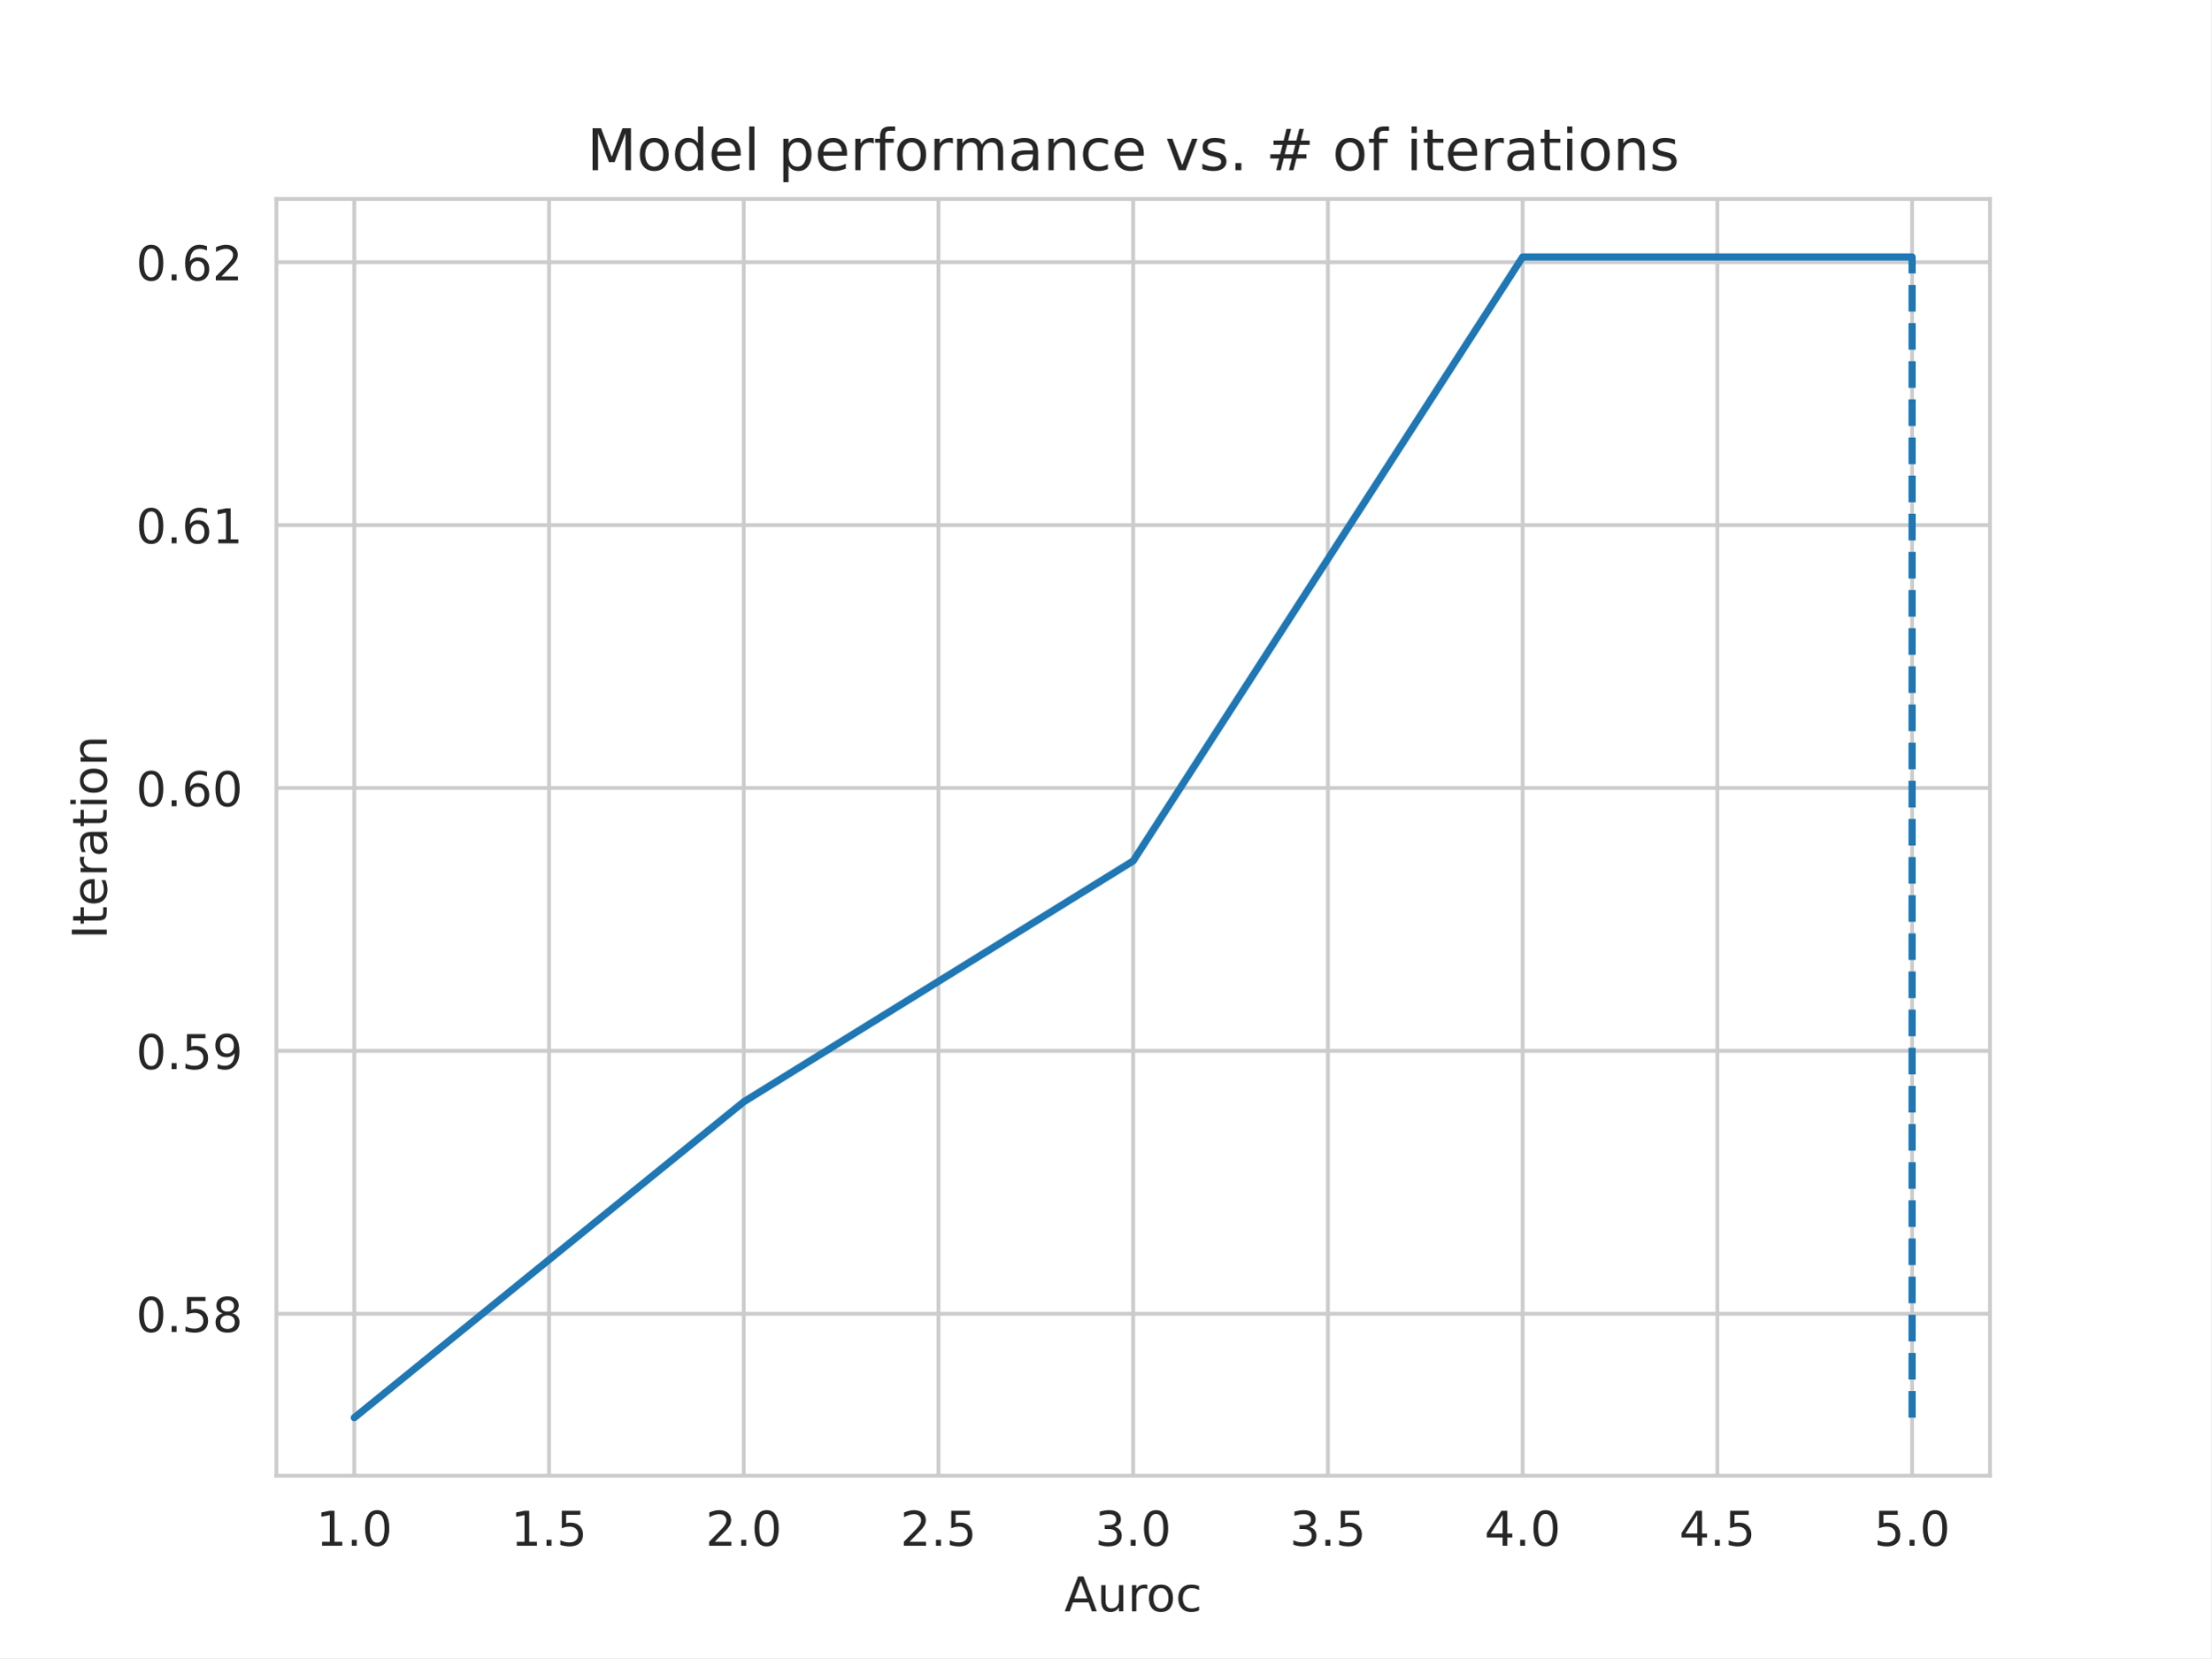
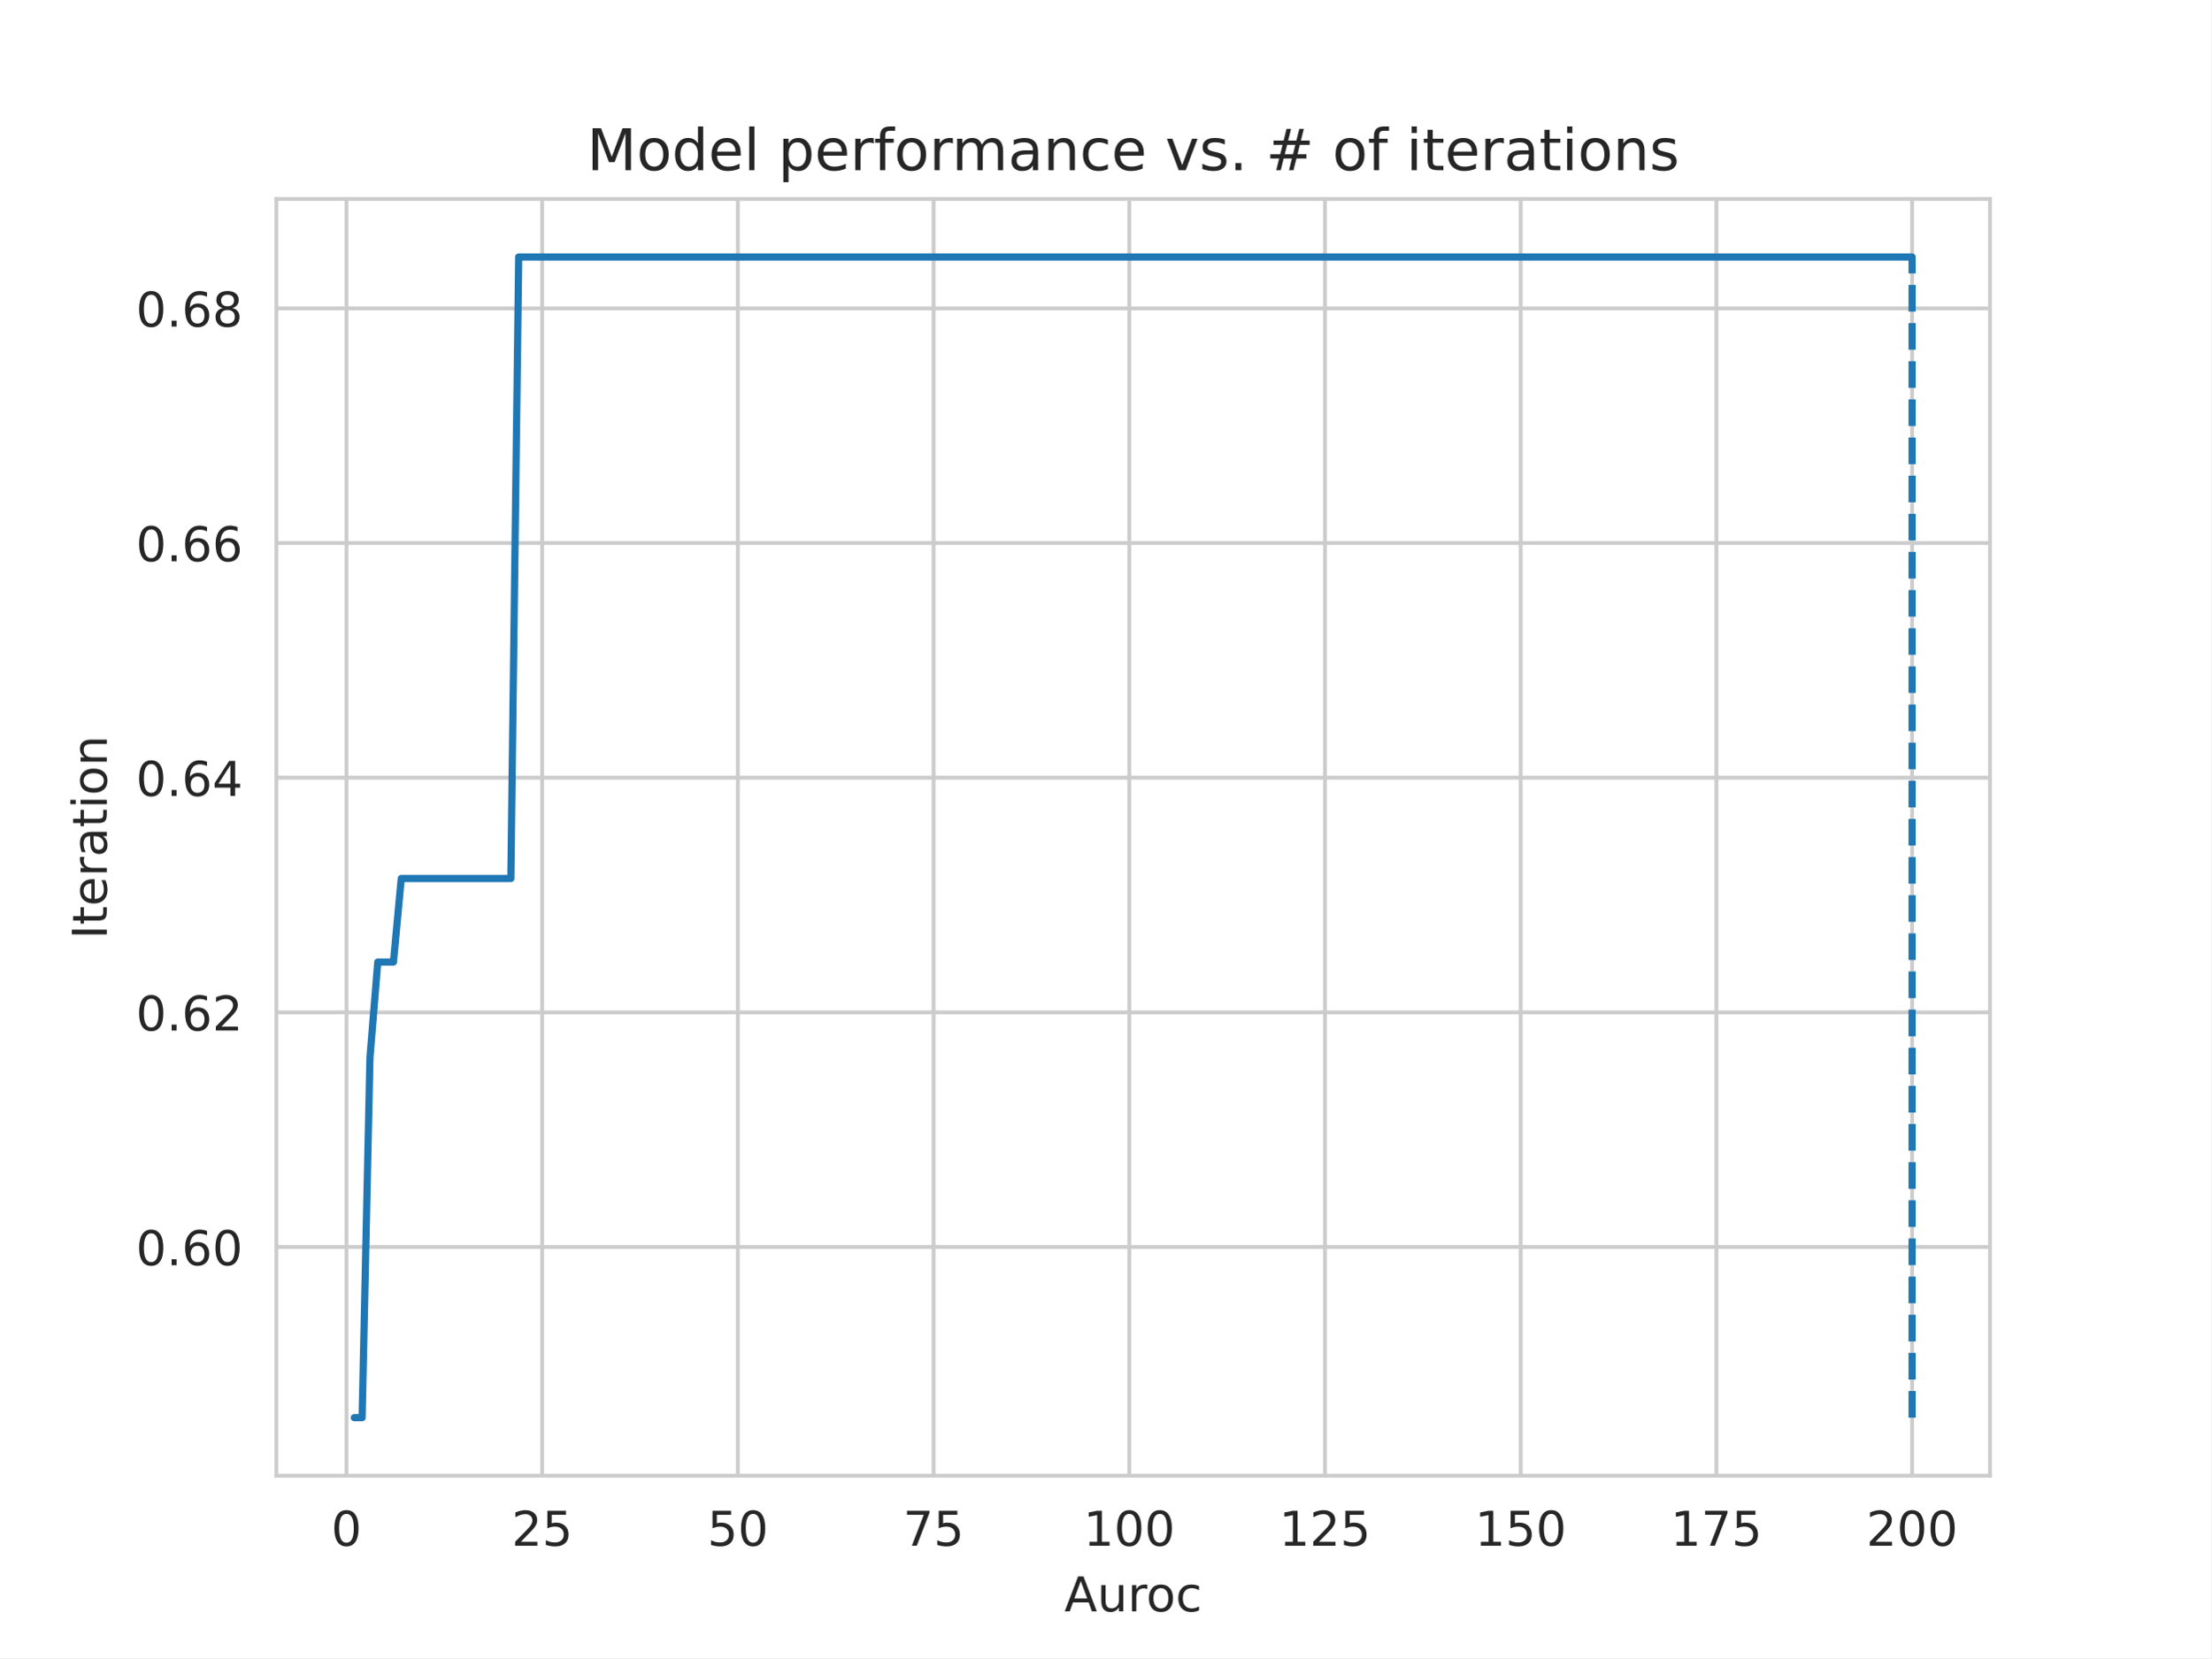
<svg xmlns="http://www.w3.org/2000/svg" xmlns:xlink="http://www.w3.org/1999/xlink" height="345.6pt" version="1.1" viewBox="0 0 460.8 345.6" width="460.8pt">
  <defs>
    <style type="text/css">*{stroke-linecap:butt;stroke-linejoin:round;}</style>
  </defs>
  <g id="figure_1">
    <g id="patch_1">
      <path d="M 0 345.6  L 460.8 345.6  L 460.8 0  L 0 0  z " style="fill:#ffffff;" />
    </g>
    <g id="axes_1">
      <g id="patch_2">
        <path d="M 57.6 307.584  L 414.72 307.584  L 414.72 41.472  L 57.6 41.472  z " style="fill:#ffffff;" />
      </g>
      <g id="matplotlib.axis_1">
        <g id="xtick_1">
          <g id="line2d_1">
-             <path clip-path="url(#p4c6820d16b)" d="M 73.833 307.584  L 73.833 41.472  " style="fill:none;stroke:#cccccc;stroke-linecap:round;stroke-width:0.8;" />
+             <path clip-path="url(#pa36acedf43)" d="M 72.201 307.584  L 72.201 41.472  " style="fill:none;stroke:#cccccc;stroke-linecap:round;stroke-width:0.8;" />
          </g>
          <g id="text_1">
-             <g style="fill:#262626;" transform="translate(65.88116 322.1824)scale(0.1 -0.1)">
-               <defs>
-                 <path d="M 794 531  L 1825 531  L 1825 4091  L 703 3866  L 703 4441  L 1819 4666  L 2450 4666  L 2450 531  L 3481 531  L 3481 0  L 794 0  L 794 531  z " id="DejaVuSans-31" transform="scale(0.015625)" />
-                 <path d="M 684 794  L 1344 794  L 1344 0  L 684 0  L 684 794  z " id="DejaVuSans-2e" transform="scale(0.015625)" />
+             <g style="fill:#262626;" transform="translate(69.02005 322.1824)scale(0.1 -0.1)">
+               <defs>
                <path d="M 2034 4250  Q 1547 4250 1301 3770  Q 1056 3291 1056 2328  Q 1056 1369 1301 889  Q 1547 409 2034 409  Q 2525 409 2770 889  Q 3016 1369 3016 2328  Q 3016 3291 2770 3770  Q 2525 4250 2034 4250  z M 2034 4750  Q 2819 4750 3233 4129  Q 3647 3509 3647 2328  Q 3647 1150 3233 529  Q 2819 -91 2034 -91  Q 1250 -91 836 529  Q 422 1150 422 2328  Q 422 3509 836 4129  Q 1250 4750 2034 4750  z " id="DejaVuSans-30" transform="scale(0.015625)" />
              </defs>
-               <use xlink:href="#DejaVuSans-31" />
-               <use x="63.623" xlink:href="#DejaVuSans-2e" />
-               <use x="95.41" xlink:href="#DejaVuSans-30" />
+               <use xlink:href="#DejaVuSans-30" />
            </g>
          </g>
        </g>
        <g id="xtick_2">
          <g id="line2d_2">
-             <path clip-path="url(#p4c6820d16b)" d="M 114.415 307.584  L 114.415 41.472  " style="fill:none;stroke:#cccccc;stroke-linecap:round;stroke-width:0.8;" />
+             <path clip-path="url(#pa36acedf43)" d="M 112.987 307.584  L 112.987 41.472  " style="fill:none;stroke:#cccccc;stroke-linecap:round;stroke-width:0.8;" />
          </g>
          <g id="text_2">
-             <g style="fill:#262626;" transform="translate(106.463 322.1824)scale(0.1 -0.1)">
-               <defs>
+             <g style="fill:#262626;" transform="translate(106.6245 322.1824)scale(0.1 -0.1)">
+               <defs>
+                 <path d="M 1228 531  L 3431 531  L 3431 0  L 469 0  L 469 531  Q 828 903 1448 1529  Q 2069 2156 2228 2338  Q 2531 2678 2651 2914  Q 2772 3150 2772 3378  Q 2772 3750 2511 3984  Q 2250 4219 1831 4219  Q 1534 4219 1204 4116  Q 875 4013 500 3803  L 500 4441  Q 881 4594 1212 4672  Q 1544 4750 1819 4750  Q 2544 4750 2975 4387  Q 3406 4025 3406 3419  Q 3406 3131 3298 2873  Q 3191 2616 2906 2266  Q 2828 2175 2409 1742  Q 1991 1309 1228 531  z " id="DejaVuSans-32" transform="scale(0.015625)" />
                <path d="M 691 4666  L 3169 4666  L 3169 4134  L 1269 4134  L 1269 2991  Q 1406 3038 1543 3061  Q 1681 3084 1819 3084  Q 2600 3084 3056 2656  Q 3513 2228 3513 1497  Q 3513 744 3044 326  Q 2575 -91 1722 -91  Q 1428 -91 1123 -41  Q 819 9 494 109  L 494 744  Q 775 591 1075 516  Q 1375 441 1709 441  Q 2250 441 2565 725  Q 2881 1009 2881 1497  Q 2881 1984 2565 2268  Q 2250 2553 1709 2553  Q 1456 2553 1204 2497  Q 953 2441 691 2322  L 691 4666  z " id="DejaVuSans-35" transform="scale(0.015625)" />
              </defs>
-               <use xlink:href="#DejaVuSans-31" />
-               <use x="63.623" xlink:href="#DejaVuSans-2e" />
-               <use x="95.41" xlink:href="#DejaVuSans-35" />
+               <use xlink:href="#DejaVuSans-32" />
+               <use x="63.623" xlink:href="#DejaVuSans-35" />
            </g>
          </g>
        </g>
        <g id="xtick_3">
          <g id="line2d_3">
-             <path clip-path="url(#p4c6820d16b)" d="M 154.996 307.584  L 154.996 41.472  " style="fill:none;stroke:#cccccc;stroke-linecap:round;stroke-width:0.8;" />
+             <path clip-path="url(#pa36acedf43)" d="M 153.773 307.584  L 153.773 41.472  " style="fill:none;stroke:#cccccc;stroke-linecap:round;stroke-width:0.8;" />
          </g>
          <g id="text_3">
-             <g style="fill:#262626;" transform="translate(147.0448 322.1824)scale(0.1 -0.1)">
-               <defs>
-                 <path d="M 1228 531  L 3431 531  L 3431 0  L 469 0  L 469 531  Q 828 903 1448 1529  Q 2069 2156 2228 2338  Q 2531 2678 2651 2914  Q 2772 3150 2772 3378  Q 2772 3750 2511 3984  Q 2250 4219 1831 4219  Q 1534 4219 1204 4116  Q 875 4013 500 3803  L 500 4441  Q 881 4594 1212 4672  Q 1544 4750 1819 4750  Q 2544 4750 2975 4387  Q 3406 4025 3406 3419  Q 3406 3131 3298 2873  Q 3191 2616 2906 2266  Q 2828 2175 2409 1742  Q 1991 1309 1228 531  z " id="DejaVuSans-32" transform="scale(0.015625)" />
-               </defs>
-               <use xlink:href="#DejaVuSans-32" />
-               <use x="63.623" xlink:href="#DejaVuSans-2e" />
-               <use x="95.41" xlink:href="#DejaVuSans-30" />
+             <g style="fill:#262626;" transform="translate(147.4103 322.1824)scale(0.1 -0.1)">
+               <use xlink:href="#DejaVuSans-35" />
+               <use x="63.623" xlink:href="#DejaVuSans-30" />
            </g>
          </g>
        </g>
        <g id="xtick_4">
          <g id="line2d_4">
-             <path clip-path="url(#p4c6820d16b)" d="M 195.578 307.584  L 195.578 41.472  " style="fill:none;stroke:#cccccc;stroke-linecap:round;stroke-width:0.8;" />
+             <path clip-path="url(#pa36acedf43)" d="M 194.559 307.584  L 194.559 41.472  " style="fill:none;stroke:#cccccc;stroke-linecap:round;stroke-width:0.8;" />
          </g>
          <g id="text_4">
-             <g style="fill:#262626;" transform="translate(187.6266 322.1824)scale(0.1 -0.1)">
-               <use xlink:href="#DejaVuSans-32" />
-               <use x="63.623" xlink:href="#DejaVuSans-2e" />
-               <use x="95.41" xlink:href="#DejaVuSans-35" />
+             <g style="fill:#262626;" transform="translate(188.196 322.1824)scale(0.1 -0.1)">
+               <defs>
+                 <path d="M 525 4666  L 3525 4666  L 3525 4397  L 1831 0  L 1172 0  L 2766 4134  L 525 4134  L 525 4666  z " id="DejaVuSans-37" transform="scale(0.015625)" />
+               </defs>
+               <use xlink:href="#DejaVuSans-37" />
+               <use x="63.623" xlink:href="#DejaVuSans-35" />
            </g>
          </g>
        </g>
        <g id="xtick_5">
          <g id="line2d_5">
-             <path clip-path="url(#p4c6820d16b)" d="M 236.16 307.584  L 236.16 41.472  " style="fill:none;stroke:#cccccc;stroke-linecap:round;stroke-width:0.8;" />
+             <path clip-path="url(#pa36acedf43)" d="M 235.344 307.584  L 235.344 41.472  " style="fill:none;stroke:#cccccc;stroke-linecap:round;stroke-width:0.8;" />
          </g>
          <g id="text_5">
-             <g style="fill:#262626;" transform="translate(228.2084 322.1824)scale(0.1 -0.1)">
-               <defs>
-                 <path d="M 2597 2516  Q 3050 2419 3304 2112  Q 3559 1806 3559 1356  Q 3559 666 3084 287  Q 2609 -91 1734 -91  Q 1441 -91 1130 -33  Q 819 25 488 141  L 488 750  Q 750 597 1062 519  Q 1375 441 1716 441  Q 2309 441 2620 675  Q 2931 909 2931 1356  Q 2931 1769 2642 2001  Q 2353 2234 1838 2234  L 1294 2234  L 1294 2753  L 1863 2753  Q 2328 2753 2575 2939  Q 2822 3125 2822 3475  Q 2822 3834 2567 4026  Q 2313 4219 1838 4219  Q 1578 4219 1281 4162  Q 984 4106 628 3988  L 628 4550  Q 988 4650 1302 4700  Q 1616 4750 1894 4750  Q 2613 4750 3031 4423  Q 3450 4097 3450 3541  Q 3450 3153 3228 2886  Q 3006 2619 2597 2516  z " id="DejaVuSans-33" transform="scale(0.015625)" />
-               </defs>
-               <use xlink:href="#DejaVuSans-33" />
-               <use x="63.623" xlink:href="#DejaVuSans-2e" />
-               <use x="95.41" xlink:href="#DejaVuSans-30" />
+             <g style="fill:#262626;" transform="translate(225.8005 322.1824)scale(0.1 -0.1)">
+               <defs>
+                 <path d="M 794 531  L 1825 531  L 1825 4091  L 703 3866  L 703 4441  L 1819 4666  L 2450 4666  L 2450 531  L 3481 531  L 3481 0  L 794 0  L 794 531  z " id="DejaVuSans-31" transform="scale(0.015625)" />
+               </defs>
+               <use xlink:href="#DejaVuSans-31" />
+               <use x="63.623" xlink:href="#DejaVuSans-30" />
+               <use x="127.246" xlink:href="#DejaVuSans-30" />
            </g>
          </g>
        </g>
        <g id="xtick_6">
          <g id="line2d_6">
-             <path clip-path="url(#p4c6820d16b)" d="M 276.742 307.584  L 276.742 41.472  " style="fill:none;stroke:#cccccc;stroke-linecap:round;stroke-width:0.8;" />
+             <path clip-path="url(#pa36acedf43)" d="M 276.13 307.584  L 276.13 41.472  " style="fill:none;stroke:#cccccc;stroke-linecap:round;stroke-width:0.8;" />
          </g>
          <g id="text_6">
-             <g style="fill:#262626;" transform="translate(268.7903 322.1824)scale(0.1 -0.1)">
-               <use xlink:href="#DejaVuSans-33" />
-               <use x="63.623" xlink:href="#DejaVuSans-2e" />
-               <use x="95.41" xlink:href="#DejaVuSans-35" />
+             <g style="fill:#262626;" transform="translate(266.5863 322.1824)scale(0.1 -0.1)">
+               <use xlink:href="#DejaVuSans-31" />
+               <use x="63.623" xlink:href="#DejaVuSans-32" />
+               <use x="127.246" xlink:href="#DejaVuSans-35" />
            </g>
          </g>
        </g>
        <g id="xtick_7">
          <g id="line2d_7">
-             <path clip-path="url(#p4c6820d16b)" d="M 317.324 307.584  L 317.324 41.472  " style="fill:none;stroke:#cccccc;stroke-linecap:round;stroke-width:0.8;" />
+             <path clip-path="url(#pa36acedf43)" d="M 316.916 307.584  L 316.916 41.472  " style="fill:none;stroke:#cccccc;stroke-linecap:round;stroke-width:0.8;" />
          </g>
          <g id="text_7">
-             <g style="fill:#262626;" transform="translate(309.3721 322.1824)scale(0.1 -0.1)">
-               <defs>
-                 <path d="M 2419 4116  L 825 1625  L 2419 1625  L 2419 4116  z M 2253 4666  L 3047 4666  L 3047 1625  L 3713 1625  L 3713 1100  L 3047 1100  L 3047 0  L 2419 0  L 2419 1100  L 313 1100  L 313 1709  L 2253 4666  z " id="DejaVuSans-34" transform="scale(0.015625)" />
-               </defs>
-               <use xlink:href="#DejaVuSans-34" />
-               <use x="63.623" xlink:href="#DejaVuSans-2e" />
-               <use x="95.41" xlink:href="#DejaVuSans-30" />
+             <g style="fill:#262626;" transform="translate(307.372 322.1824)scale(0.1 -0.1)">
+               <use xlink:href="#DejaVuSans-31" />
+               <use x="63.623" xlink:href="#DejaVuSans-35" />
+               <use x="127.246" xlink:href="#DejaVuSans-30" />
            </g>
          </g>
        </g>
        <g id="xtick_8">
          <g id="line2d_8">
-             <path clip-path="url(#p4c6820d16b)" d="M 357.905 307.584  L 357.905 41.472  " style="fill:none;stroke:#cccccc;stroke-linecap:round;stroke-width:0.8;" />
+             <path clip-path="url(#pa36acedf43)" d="M 357.702 307.584  L 357.702 41.472  " style="fill:none;stroke:#cccccc;stroke-linecap:round;stroke-width:0.8;" />
          </g>
          <g id="text_8">
-             <g style="fill:#262626;" transform="translate(349.9539 322.1824)scale(0.1 -0.1)">
-               <use xlink:href="#DejaVuSans-34" />
-               <use x="63.623" xlink:href="#DejaVuSans-2e" />
-               <use x="95.41" xlink:href="#DejaVuSans-35" />
+             <g style="fill:#262626;" transform="translate(348.1578 322.1824)scale(0.1 -0.1)">
+               <use xlink:href="#DejaVuSans-31" />
+               <use x="63.623" xlink:href="#DejaVuSans-37" />
+               <use x="127.246" xlink:href="#DejaVuSans-35" />
            </g>
          </g>
        </g>
        <g id="xtick_9">
          <g id="line2d_9">
-             <path clip-path="url(#p4c6820d16b)" d="M 398.487 307.584  L 398.487 41.472  " style="fill:none;stroke:#cccccc;stroke-linecap:round;stroke-width:0.8;" />
+             <path clip-path="url(#pa36acedf43)" d="M 398.487 307.584  L 398.487 41.472  " style="fill:none;stroke:#cccccc;stroke-linecap:round;stroke-width:0.8;" />
          </g>
          <g id="text_9">
-             <g style="fill:#262626;" transform="translate(390.5357 322.1824)scale(0.1 -0.1)">
-               <use xlink:href="#DejaVuSans-35" />
-               <use x="63.623" xlink:href="#DejaVuSans-2e" />
-               <use x="95.41" xlink:href="#DejaVuSans-30" />
+             <g style="fill:#262626;" transform="translate(388.9435 322.1824)scale(0.1 -0.1)">
+               <use xlink:href="#DejaVuSans-32" />
+               <use x="63.623" xlink:href="#DejaVuSans-30" />
+               <use x="127.246" xlink:href="#DejaVuSans-30" />
            </g>
          </g>
        </g>
        <g id="text_10">
          <g style="fill:#262626;" transform="translate(221.8194 335.8606)scale(0.1 -0.1)">
            <defs>
              <path d="M 2188 4044  L 1331 1722  L 3047 1722  L 2188 4044  z M 1831 4666  L 2547 4666  L 4325 0  L 3669 0  L 3244 1197  L 1141 1197  L 716 0  L 50 0  L 1831 4666  z " id="DejaVuSans-41" transform="scale(0.015625)" />
              <path d="M 544 1381  L 544 3500  L 1119 3500  L 1119 1403  Q 1119 906 1312 657  Q 1506 409 1894 409  Q 2359 409 2629 706  Q 2900 1003 2900 1516  L 2900 3500  L 3475 3500  L 3475 0  L 2900 0  L 2900 538  Q 2691 219 2414 64  Q 2138 -91 1772 -91  Q 1169 -91 856 284  Q 544 659 544 1381  z M 1991 3584  L 1991 3584  z " id="DejaVuSans-75" transform="scale(0.015625)" />
              <path d="M 2631 2963  Q 2534 3019 2420 3045  Q 2306 3072 2169 3072  Q 1681 3072 1420 2755  Q 1159 2438 1159 1844  L 1159 0  L 581 0  L 581 3500  L 1159 3500  L 1159 2956  Q 1341 3275 1631 3429  Q 1922 3584 2338 3584  Q 2397 3584 2469 3576  Q 2541 3569 2628 3553  L 2631 2963  z " id="DejaVuSans-72" transform="scale(0.015625)" />
              <path d="M 1959 3097  Q 1497 3097 1228 2736  Q 959 2375 959 1747  Q 959 1119 1226 758  Q 1494 397 1959 397  Q 2419 397 2687 759  Q 2956 1122 2956 1747  Q 2956 2369 2687 2733  Q 2419 3097 1959 3097  z M 1959 3584  Q 2709 3584 3137 3096  Q 3566 2609 3566 1747  Q 3566 888 3137 398  Q 2709 -91 1959 -91  Q 1206 -91 779 398  Q 353 888 353 1747  Q 353 2609 779 3096  Q 1206 3584 1959 3584  z " id="DejaVuSans-6f" transform="scale(0.015625)" />
              <path d="M 3122 3366  L 3122 2828  Q 2878 2963 2633 3030  Q 2388 3097 2138 3097  Q 1578 3097 1268 2742  Q 959 2388 959 1747  Q 959 1106 1268 751  Q 1578 397 2138 397  Q 2388 397 2633 464  Q 2878 531 3122 666  L 3122 134  Q 2881 22 2623 -34  Q 2366 -91 2075 -91  Q 1284 -91 818 406  Q 353 903 353 1747  Q 353 2603 823 3093  Q 1294 3584 2113 3584  Q 2378 3584 2631 3529  Q 2884 3475 3122 3366  z " id="DejaVuSans-63" transform="scale(0.015625)" />
            </defs>
            <use xlink:href="#DejaVuSans-41" />
            <use x="68.408" xlink:href="#DejaVuSans-75" />
            <use x="131.787" xlink:href="#DejaVuSans-72" />
            <use x="170.65" xlink:href="#DejaVuSans-6f" />
            <use x="231.832" xlink:href="#DejaVuSans-63" />
          </g>
        </g>
      </g>
      <g id="matplotlib.axis_2">
        <g id="ytick_1">
          <g id="line2d_10">
-             <path clip-path="url(#p4c6820d16b)" d="M 57.6 273.83  L 414.72 273.83  " style="fill:none;stroke:#cccccc;stroke-linecap:round;stroke-width:0.8;" />
+             <path clip-path="url(#pa36acedf43)" d="M 57.6 259.909  L 414.72 259.909  " style="fill:none;stroke:#cccccc;stroke-linecap:round;stroke-width:0.8;" />
          </g>
          <g id="text_11">
-             <g style="fill:#262626;" transform="translate(28.33438 277.629)scale(0.1 -0.1)">
-               <defs>
-                 <path d="M 2034 2216  Q 1584 2216 1326 1975  Q 1069 1734 1069 1313  Q 1069 891 1326 650  Q 1584 409 2034 409  Q 2484 409 2743 651  Q 3003 894 3003 1313  Q 3003 1734 2745 1975  Q 2488 2216 2034 2216  z M 1403 2484  Q 997 2584 770 2862  Q 544 3141 544 3541  Q 544 4100 942 4425  Q 1341 4750 2034 4750  Q 2731 4750 3128 4425  Q 3525 4100 3525 3541  Q 3525 3141 3298 2862  Q 3072 2584 2669 2484  Q 3125 2378 3379 2068  Q 3634 1759 3634 1313  Q 3634 634 3220 271  Q 2806 -91 2034 -91  Q 1263 -91 848 271  Q 434 634 434 1313  Q 434 1759 690 2068  Q 947 2378 1403 2484  z M 1172 3481  Q 1172 3119 1398 2916  Q 1625 2713 2034 2713  Q 2441 2713 2670 2916  Q 2900 3119 2900 3481  Q 2900 3844 2670 4047  Q 2441 4250 2034 4250  Q 1625 4250 1398 4047  Q 1172 3844 1172 3481  z " id="DejaVuSans-38" transform="scale(0.015625)" />
-               </defs>
-               <use xlink:href="#DejaVuSans-30" />
-               <use x="63.623" xlink:href="#DejaVuSans-2e" />
-               <use x="95.41" xlink:href="#DejaVuSans-35" />
-               <use x="159.033" xlink:href="#DejaVuSans-38" />
+             <g style="fill:#262626;" transform="translate(28.33438 263.7081)scale(0.1 -0.1)">
+               <defs>
+                 <path d="M 684 794  L 1344 794  L 1344 0  L 684 0  L 684 794  z " id="DejaVuSans-2e" transform="scale(0.015625)" />
+                 <path d="M 2113 2584  Q 1688 2584 1439 2293  Q 1191 2003 1191 1497  Q 1191 994 1439 701  Q 1688 409 2113 409  Q 2538 409 2786 701  Q 3034 994 3034 1497  Q 3034 2003 2786 2293  Q 2538 2584 2113 2584  z M 3366 4563  L 3366 3988  Q 3128 4100 2886 4159  Q 2644 4219 2406 4219  Q 1781 4219 1451 3797  Q 1122 3375 1075 2522  Q 1259 2794 1537 2939  Q 1816 3084 2150 3084  Q 2853 3084 3261 2657  Q 3669 2231 3669 1497  Q 3669 778 3244 343  Q 2819 -91 2113 -91  Q 1303 -91 875 529  Q 447 1150 447 2328  Q 447 3434 972 4092  Q 1497 4750 2381 4750  Q 2619 4750 2861 4703  Q 3103 4656 3366 4563  z " id="DejaVuSans-36" transform="scale(0.015625)" />
+               </defs>
+               <use xlink:href="#DejaVuSans-30" />
+               <use x="63.623" xlink:href="#DejaVuSans-2e" />
+               <use x="95.41" xlink:href="#DejaVuSans-36" />
+               <use x="159.033" xlink:href="#DejaVuSans-30" />
            </g>
          </g>
        </g>
        <g id="ytick_2">
          <g id="line2d_11">
-             <path clip-path="url(#p4c6820d16b)" d="M 57.6 219.034  L 414.72 219.034  " style="fill:none;stroke:#cccccc;stroke-linecap:round;stroke-width:0.8;" />
+             <path clip-path="url(#pa36acedf43)" d="M 57.6 211  L 414.72 211  " style="fill:none;stroke:#cccccc;stroke-linecap:round;stroke-width:0.8;" />
          </g>
          <g id="text_12">
-             <g style="fill:#262626;" transform="translate(28.33438 222.8336)scale(0.1 -0.1)">
-               <defs>
-                 <path d="M 703 97  L 703 672  Q 941 559 1184 500  Q 1428 441 1663 441  Q 2288 441 2617 861  Q 2947 1281 2994 2138  Q 2813 1869 2534 1725  Q 2256 1581 1919 1581  Q 1219 1581 811 2004  Q 403 2428 403 3163  Q 403 3881 828 4315  Q 1253 4750 1959 4750  Q 2769 4750 3195 4129  Q 3622 3509 3622 2328  Q 3622 1225 3098 567  Q 2575 -91 1691 -91  Q 1453 -91 1209 -44  Q 966 3 703 97  z M 1959 2075  Q 2384 2075 2632 2365  Q 2881 2656 2881 3163  Q 2881 3666 2632 3958  Q 2384 4250 1959 4250  Q 1534 4250 1286 3958  Q 1038 3666 1038 3163  Q 1038 2656 1286 2365  Q 1534 2075 1959 2075  z " id="DejaVuSans-39" transform="scale(0.015625)" />
-               </defs>
-               <use xlink:href="#DejaVuSans-30" />
-               <use x="63.623" xlink:href="#DejaVuSans-2e" />
-               <use x="95.41" xlink:href="#DejaVuSans-35" />
-               <use x="159.033" xlink:href="#DejaVuSans-39" />
+             <g style="fill:#262626;" transform="translate(28.33438 214.7994)scale(0.1 -0.1)">
+               <use xlink:href="#DejaVuSans-30" />
+               <use x="63.623" xlink:href="#DejaVuSans-2e" />
+               <use x="95.41" xlink:href="#DejaVuSans-36" />
+               <use x="159.033" xlink:href="#DejaVuSans-32" />
            </g>
          </g>
        </g>
        <g id="ytick_3">
          <g id="line2d_12">
-             <path clip-path="url(#p4c6820d16b)" d="M 57.6 164.239  L 414.72 164.239  " style="fill:none;stroke:#cccccc;stroke-linecap:round;stroke-width:0.8;" />
+             <path clip-path="url(#pa36acedf43)" d="M 57.6 162.091  L 414.72 162.091  " style="fill:none;stroke:#cccccc;stroke-linecap:round;stroke-width:0.8;" />
          </g>
          <g id="text_13">
-             <g style="fill:#262626;" transform="translate(28.33438 168.0382)scale(0.1 -0.1)">
-               <defs>
-                 <path d="M 2113 2584  Q 1688 2584 1439 2293  Q 1191 2003 1191 1497  Q 1191 994 1439 701  Q 1688 409 2113 409  Q 2538 409 2786 701  Q 3034 994 3034 1497  Q 3034 2003 2786 2293  Q 2538 2584 2113 2584  z M 3366 4563  L 3366 3988  Q 3128 4100 2886 4159  Q 2644 4219 2406 4219  Q 1781 4219 1451 3797  Q 1122 3375 1075 2522  Q 1259 2794 1537 2939  Q 1816 3084 2150 3084  Q 2853 3084 3261 2657  Q 3669 2231 3669 1497  Q 3669 778 3244 343  Q 2819 -91 2113 -91  Q 1303 -91 875 529  Q 447 1150 447 2328  Q 447 3434 972 4092  Q 1497 4750 2381 4750  Q 2619 4750 2861 4703  Q 3103 4656 3366 4563  z " id="DejaVuSans-36" transform="scale(0.015625)" />
-               </defs>
-               <use xlink:href="#DejaVuSans-30" />
-               <use x="63.623" xlink:href="#DejaVuSans-2e" />
-               <use x="95.41" xlink:href="#DejaVuSans-36" />
-               <use x="159.033" xlink:href="#DejaVuSans-30" />
+             <g style="fill:#262626;" transform="translate(28.33438 165.8907)scale(0.1 -0.1)">
+               <defs>
+                 <path d="M 2419 4116  L 825 1625  L 2419 1625  L 2419 4116  z M 2253 4666  L 3047 4666  L 3047 1625  L 3713 1625  L 3713 1100  L 3047 1100  L 3047 0  L 2419 0  L 2419 1100  L 313 1100  L 313 1709  L 2253 4666  z " id="DejaVuSans-34" transform="scale(0.015625)" />
+               </defs>
+               <use xlink:href="#DejaVuSans-30" />
+               <use x="63.623" xlink:href="#DejaVuSans-2e" />
+               <use x="95.41" xlink:href="#DejaVuSans-36" />
+               <use x="159.033" xlink:href="#DejaVuSans-34" />
            </g>
          </g>
        </g>
        <g id="ytick_4">
          <g id="line2d_13">
-             <path clip-path="url(#p4c6820d16b)" d="M 57.6 109.444  L 414.72 109.444  " style="fill:none;stroke:#cccccc;stroke-linecap:round;stroke-width:0.8;" />
+             <path clip-path="url(#pa36acedf43)" d="M 57.6 113.183  L 414.72 113.183  " style="fill:none;stroke:#cccccc;stroke-linecap:round;stroke-width:0.8;" />
          </g>
          <g id="text_14">
-             <g style="fill:#262626;" transform="translate(28.33438 113.2428)scale(0.1 -0.1)">
-               <use xlink:href="#DejaVuSans-30" />
-               <use x="63.623" xlink:href="#DejaVuSans-2e" />
-               <use x="95.41" xlink:href="#DejaVuSans-36" />
-               <use x="159.033" xlink:href="#DejaVuSans-31" />
+             <g style="fill:#262626;" transform="translate(28.33438 116.982)scale(0.1 -0.1)">
+               <use xlink:href="#DejaVuSans-30" />
+               <use x="63.623" xlink:href="#DejaVuSans-2e" />
+               <use x="95.41" xlink:href="#DejaVuSans-36" />
+               <use x="159.033" xlink:href="#DejaVuSans-36" />
            </g>
          </g>
        </g>
        <g id="ytick_5">
          <g id="line2d_14">
-             <path clip-path="url(#p4c6820d16b)" d="M 57.6 54.648  L 414.72 54.648  " style="fill:none;stroke:#cccccc;stroke-linecap:round;stroke-width:0.8;" />
+             <path clip-path="url(#pa36acedf43)" d="M 57.6 64.274  L 414.72 64.274  " style="fill:none;stroke:#cccccc;stroke-linecap:round;stroke-width:0.8;" />
          </g>
          <g id="text_15">
-             <g style="fill:#262626;" transform="translate(28.33438 58.44739)scale(0.1 -0.1)">
-               <use xlink:href="#DejaVuSans-30" />
-               <use x="63.623" xlink:href="#DejaVuSans-2e" />
-               <use x="95.41" xlink:href="#DejaVuSans-36" />
-               <use x="159.033" xlink:href="#DejaVuSans-32" />
+             <g style="fill:#262626;" transform="translate(28.33438 68.07332)scale(0.1 -0.1)">
+               <defs>
+                 <path d="M 2034 2216  Q 1584 2216 1326 1975  Q 1069 1734 1069 1313  Q 1069 891 1326 650  Q 1584 409 2034 409  Q 2484 409 2743 651  Q 3003 894 3003 1313  Q 3003 1734 2745 1975  Q 2488 2216 2034 2216  z M 1403 2484  Q 997 2584 770 2862  Q 544 3141 544 3541  Q 544 4100 942 4425  Q 1341 4750 2034 4750  Q 2731 4750 3128 4425  Q 3525 4100 3525 3541  Q 3525 3141 3298 2862  Q 3072 2584 2669 2484  Q 3125 2378 3379 2068  Q 3634 1759 3634 1313  Q 3634 634 3220 271  Q 2806 -91 2034 -91  Q 1263 -91 848 271  Q 434 634 434 1313  Q 434 1759 690 2068  Q 947 2378 1403 2484  z M 1172 3481  Q 1172 3119 1398 2916  Q 1625 2713 2034 2713  Q 2441 2713 2670 2916  Q 2900 3119 2900 3481  Q 2900 3844 2670 4047  Q 2441 4250 2034 4250  Q 1625 4250 1398 4047  Q 1172 3844 1172 3481  z " id="DejaVuSans-38" transform="scale(0.015625)" />
+               </defs>
+               <use xlink:href="#DejaVuSans-30" />
+               <use x="63.623" xlink:href="#DejaVuSans-2e" />
+               <use x="95.41" xlink:href="#DejaVuSans-36" />
+               <use x="159.033" xlink:href="#DejaVuSans-38" />
            </g>
          </g>
        </g>
        <g id="text_16">
          <g style="fill:#262626;" transform="translate(22.25469 195.7366)rotate(-90)scale(0.1 -0.1)">
            <defs>
              <path d="M 628 4666  L 1259 4666  L 1259 0  L 628 0  L 628 4666  z " id="DejaVuSans-49" transform="scale(0.015625)" />
              <path d="M 1172 4494  L 1172 3500  L 2356 3500  L 2356 3053  L 1172 3053  L 1172 1153  Q 1172 725 1289 603  Q 1406 481 1766 481  L 2356 481  L 2356 0  L 1766 0  Q 1100 0 847 248  Q 594 497 594 1153  L 594 3053  L 172 3053  L 172 3500  L 594 3500  L 594 4494  L 1172 4494  z " id="DejaVuSans-74" transform="scale(0.015625)" />
              <path d="M 3597 1894  L 3597 1613  L 953 1613  Q 991 1019 1311 708  Q 1631 397 2203 397  Q 2534 397 2845 478  Q 3156 559 3463 722  L 3463 178  Q 3153 47 2828 -22  Q 2503 -91 2169 -91  Q 1331 -91 842 396  Q 353 884 353 1716  Q 353 2575 817 3079  Q 1281 3584 2069 3584  Q 2775 3584 3186 3129  Q 3597 2675 3597 1894  z M 3022 2063  Q 3016 2534 2758 2815  Q 2500 3097 2075 3097  Q 1594 3097 1305 2825  Q 1016 2553 972 2059  L 3022 2063  z " id="DejaVuSans-65" transform="scale(0.015625)" />
              <path d="M 2194 1759  Q 1497 1759 1228 1600  Q 959 1441 959 1056  Q 959 750 1161 570  Q 1363 391 1709 391  Q 2188 391 2477 730  Q 2766 1069 2766 1631  L 2766 1759  L 2194 1759  z M 3341 1997  L 3341 0  L 2766 0  L 2766 531  Q 2569 213 2275 61  Q 1981 -91 1556 -91  Q 1019 -91 701 211  Q 384 513 384 1019  Q 384 1609 779 1909  Q 1175 2209 1959 2209  L 2766 2209  L 2766 2266  Q 2766 2663 2505 2880  Q 2244 3097 1772 3097  Q 1472 3097 1187 3025  Q 903 2953 641 2809  L 641 3341  Q 956 3463 1253 3523  Q 1550 3584 1831 3584  Q 2591 3584 2966 3190  Q 3341 2797 3341 1997  z " id="DejaVuSans-61" transform="scale(0.015625)" />
              <path d="M 603 3500  L 1178 3500  L 1178 0  L 603 0  L 603 3500  z M 603 4863  L 1178 4863  L 1178 4134  L 603 4134  L 603 4863  z " id="DejaVuSans-69" transform="scale(0.015625)" />
              <path d="M 3513 2113  L 3513 0  L 2938 0  L 2938 2094  Q 2938 2591 2744 2837  Q 2550 3084 2163 3084  Q 1697 3084 1428 2787  Q 1159 2491 1159 1978  L 1159 0  L 581 0  L 581 3500  L 1159 3500  L 1159 2956  Q 1366 3272 1645 3428  Q 1925 3584 2291 3584  Q 2894 3584 3203 3211  Q 3513 2838 3513 2113  z " id="DejaVuSans-6e" transform="scale(0.015625)" />
            </defs>
            <use xlink:href="#DejaVuSans-49" />
            <use x="29.492" xlink:href="#DejaVuSans-74" />
            <use x="68.701" xlink:href="#DejaVuSans-65" />
            <use x="130.225" xlink:href="#DejaVuSans-72" />
            <use x="171.338" xlink:href="#DejaVuSans-61" />
            <use x="232.617" xlink:href="#DejaVuSans-74" />
            <use x="271.826" xlink:href="#DejaVuSans-69" />
            <use x="299.609" xlink:href="#DejaVuSans-6f" />
            <use x="360.791" xlink:href="#DejaVuSans-6e" />
          </g>
        </g>
      </g>
      <g id="LineCollection_1">
-         <path clip-path="url(#p4c6820d16b)" d="M 398.487 295.488  L 398.487 53.568  " style="fill:none;stroke:#1f77b4;stroke-dasharray:5.55,2.4;stroke-dashoffset:0;stroke-width:1.5;" />
+         <path clip-path="url(#pa36acedf43)" d="M 398.487 295.488  L 398.487 53.568  " style="fill:none;stroke:#1f77b4;stroke-dasharray:5.55,2.4;stroke-dashoffset:0;stroke-width:1.5;" />
      </g>
      <g id="line2d_15">
-         <path clip-path="url(#p4c6820d16b)" d="M 73.833 295.488  L 154.996 229.654  L 236.16 179.445  L 317.324 53.568  L 398.487 53.568  " style="fill:none;stroke:#1f77b4;stroke-linecap:round;stroke-width:1.5;" />
+         <path clip-path="url(#pa36acedf43)" d="M 73.833 295.488  L 75.464 295.488  L 77.096 220.44  L 78.727 200.517  L 81.99 200.517  L 83.621 183.104  L 106.461 183.104  L 108.093 53.568  L 398.487 53.568  L 398.487 53.568  " style="fill:none;stroke:#1f77b4;stroke-linecap:round;stroke-width:1.5;" />
      </g>
      <g id="patch_3">
        <path d="M 57.6 307.584  L 57.6 41.472  " style="fill:none;stroke:#cccccc;stroke-linecap:square;stroke-linejoin:miter;stroke-width:0.8;" />
      </g>
      <g id="patch_4">
        <path d="M 414.72 307.584  L 414.72 41.472  " style="fill:none;stroke:#cccccc;stroke-linecap:square;stroke-linejoin:miter;stroke-width:0.8;" />
      </g>
      <g id="patch_5">
        <path d="M 57.6 307.584  L 414.72 307.584  " style="fill:none;stroke:#cccccc;stroke-linecap:square;stroke-linejoin:miter;stroke-width:0.8;" />
      </g>
      <g id="patch_6">
        <path d="M 57.6 41.472  L 414.72 41.472  " style="fill:none;stroke:#cccccc;stroke-linecap:square;stroke-linejoin:miter;stroke-width:0.8;" />
      </g>
      <g id="text_17">
        <g style="fill:#262626;" transform="translate(122.3147 35.472)scale(0.12 -0.12)">
          <defs>
            <path d="M 628 4666  L 1569 4666  L 2759 1491  L 3956 4666  L 4897 4666  L 4897 0  L 4281 0  L 4281 4097  L 3078 897  L 2444 897  L 1241 4097  L 1241 0  L 628 0  L 628 4666  z " id="DejaVuSans-4d" transform="scale(0.015625)" />
            <path d="M 2906 2969  L 2906 4863  L 3481 4863  L 3481 0  L 2906 0  L 2906 525  Q 2725 213 2448 61  Q 2172 -91 1784 -91  Q 1150 -91 751 415  Q 353 922 353 1747  Q 353 2572 751 3078  Q 1150 3584 1784 3584  Q 2172 3584 2448 3432  Q 2725 3281 2906 2969  z M 947 1747  Q 947 1113 1208 752  Q 1469 391 1925 391  Q 2381 391 2643 752  Q 2906 1113 2906 1747  Q 2906 2381 2643 2742  Q 2381 3103 1925 3103  Q 1469 3103 1208 2742  Q 947 2381 947 1747  z " id="DejaVuSans-64" transform="scale(0.015625)" />
            <path d="M 603 4863  L 1178 4863  L 1178 0  L 603 0  L 603 4863  z " id="DejaVuSans-6c" transform="scale(0.015625)" />
            <path id="DejaVuSans-20" transform="scale(0.015625)" />
            <path d="M 1159 525  L 1159 -1331  L 581 -1331  L 581 3500  L 1159 3500  L 1159 2969  Q 1341 3281 1617 3432  Q 1894 3584 2278 3584  Q 2916 3584 3314 3078  Q 3713 2572 3713 1747  Q 3713 922 3314 415  Q 2916 -91 2278 -91  Q 1894 -91 1617 61  Q 1341 213 1159 525  z M 3116 1747  Q 3116 2381 2855 2742  Q 2594 3103 2138 3103  Q 1681 3103 1420 2742  Q 1159 2381 1159 1747  Q 1159 1113 1420 752  Q 1681 391 2138 391  Q 2594 391 2855 752  Q 3116 1113 3116 1747  z " id="DejaVuSans-70" transform="scale(0.015625)" />
            <path d="M 2375 4863  L 2375 4384  L 1825 4384  Q 1516 4384 1395 4259  Q 1275 4134 1275 3809  L 1275 3500  L 2222 3500  L 2222 3053  L 1275 3053  L 1275 0  L 697 0  L 697 3053  L 147 3053  L 147 3500  L 697 3500  L 697 3744  Q 697 4328 969 4595  Q 1241 4863 1831 4863  L 2375 4863  z " id="DejaVuSans-66" transform="scale(0.015625)" />
            <path d="M 3328 2828  Q 3544 3216 3844 3400  Q 4144 3584 4550 3584  Q 5097 3584 5394 3201  Q 5691 2819 5691 2113  L 5691 0  L 5113 0  L 5113 2094  Q 5113 2597 4934 2840  Q 4756 3084 4391 3084  Q 3944 3084 3684 2787  Q 3425 2491 3425 1978  L 3425 0  L 2847 0  L 2847 2094  Q 2847 2600 2669 2842  Q 2491 3084 2119 3084  Q 1678 3084 1418 2786  Q 1159 2488 1159 1978  L 1159 0  L 581 0  L 581 3500  L 1159 3500  L 1159 2956  Q 1356 3278 1631 3431  Q 1906 3584 2284 3584  Q 2666 3584 2933 3390  Q 3200 3197 3328 2828  z " id="DejaVuSans-6d" transform="scale(0.015625)" />
            <path d="M 191 3500  L 800 3500  L 1894 563  L 2988 3500  L 3597 3500  L 2284 0  L 1503 0  L 191 3500  z " id="DejaVuSans-76" transform="scale(0.015625)" />
            <path d="M 2834 3397  L 2834 2853  Q 2591 2978 2328 3040  Q 2066 3103 1784 3103  Q 1356 3103 1142 2972  Q 928 2841 928 2578  Q 928 2378 1081 2264  Q 1234 2150 1697 2047  L 1894 2003  Q 2506 1872 2764 1633  Q 3022 1394 3022 966  Q 3022 478 2636 193  Q 2250 -91 1575 -91  Q 1294 -91 989 -36  Q 684 19 347 128  L 347 722  Q 666 556 975 473  Q 1284 391 1588 391  Q 1994 391 2212 530  Q 2431 669 2431 922  Q 2431 1156 2273 1281  Q 2116 1406 1581 1522  L 1381 1569  Q 847 1681 609 1914  Q 372 2147 372 2553  Q 372 3047 722 3315  Q 1072 3584 1716 3584  Q 2034 3584 2315 3537  Q 2597 3491 2834 3397  z " id="DejaVuSans-73" transform="scale(0.015625)" />
            <path d="M 3272 2816  L 2363 2816  L 2100 1772  L 3016 1772  L 3272 2816  z M 2803 4594  L 2478 3297  L 3391 3297  L 3719 4594  L 4219 4594  L 3897 3297  L 4872 3297  L 4872 2816  L 3775 2816  L 3519 1772  L 4513 1772  L 4513 1294  L 3397 1294  L 3072 0  L 2572 0  L 2894 1294  L 1978 1294  L 1656 0  L 1153 0  L 1478 1294  L 494 1294  L 494 1772  L 1594 1772  L 1856 2816  L 850 2816  L 850 3297  L 1978 3297  L 2297 4594  L 2803 4594  z " id="DejaVuSans-23" transform="scale(0.015625)" />
          </defs>
          <use xlink:href="#DejaVuSans-4d" />
          <use x="86.279" xlink:href="#DejaVuSans-6f" />
          <use x="147.461" xlink:href="#DejaVuSans-64" />
          <use x="210.938" xlink:href="#DejaVuSans-65" />
          <use x="272.461" xlink:href="#DejaVuSans-6c" />
          <use x="300.244" xlink:href="#DejaVuSans-20" />
          <use x="332.031" xlink:href="#DejaVuSans-70" />
          <use x="395.508" xlink:href="#DejaVuSans-65" />
          <use x="457.031" xlink:href="#DejaVuSans-72" />
          <use x="498.145" xlink:href="#DejaVuSans-66" />
          <use x="533.35" xlink:href="#DejaVuSans-6f" />
          <use x="594.531" xlink:href="#DejaVuSans-72" />
          <use x="633.895" xlink:href="#DejaVuSans-6d" />
          <use x="731.307" xlink:href="#DejaVuSans-61" />
          <use x="792.586" xlink:href="#DejaVuSans-6e" />
          <use x="855.965" xlink:href="#DejaVuSans-63" />
          <use x="910.945" xlink:href="#DejaVuSans-65" />
          <use x="972.469" xlink:href="#DejaVuSans-20" />
          <use x="1004.256" xlink:href="#DejaVuSans-76" />
          <use x="1063.436" xlink:href="#DejaVuSans-73" />
          <use x="1115.535" xlink:href="#DejaVuSans-2e" />
          <use x="1147.322" xlink:href="#DejaVuSans-20" />
          <use x="1179.109" xlink:href="#DejaVuSans-23" />
          <use x="1262.898" xlink:href="#DejaVuSans-20" />
          <use x="1294.686" xlink:href="#DejaVuSans-6f" />
          <use x="1355.867" xlink:href="#DejaVuSans-66" />
          <use x="1391.072" xlink:href="#DejaVuSans-20" />
          <use x="1422.859" xlink:href="#DejaVuSans-69" />
          <use x="1450.643" xlink:href="#DejaVuSans-74" />
          <use x="1489.852" xlink:href="#DejaVuSans-65" />
          <use x="1551.375" xlink:href="#DejaVuSans-72" />
          <use x="1592.488" xlink:href="#DejaVuSans-61" />
          <use x="1653.768" xlink:href="#DejaVuSans-74" />
          <use x="1692.977" xlink:href="#DejaVuSans-69" />
          <use x="1720.76" xlink:href="#DejaVuSans-6f" />
          <use x="1781.941" xlink:href="#DejaVuSans-6e" />
          <use x="1845.32" xlink:href="#DejaVuSans-73" />
        </g>
      </g>
    </g>
  </g>
  <defs>
-     <clipPath id="p4c6820d16b">
+     <clipPath id="pa36acedf43">
      <rect height="266.112" width="357.12" x="57.6" y="41.472" />
    </clipPath>
  </defs>
</svg>
